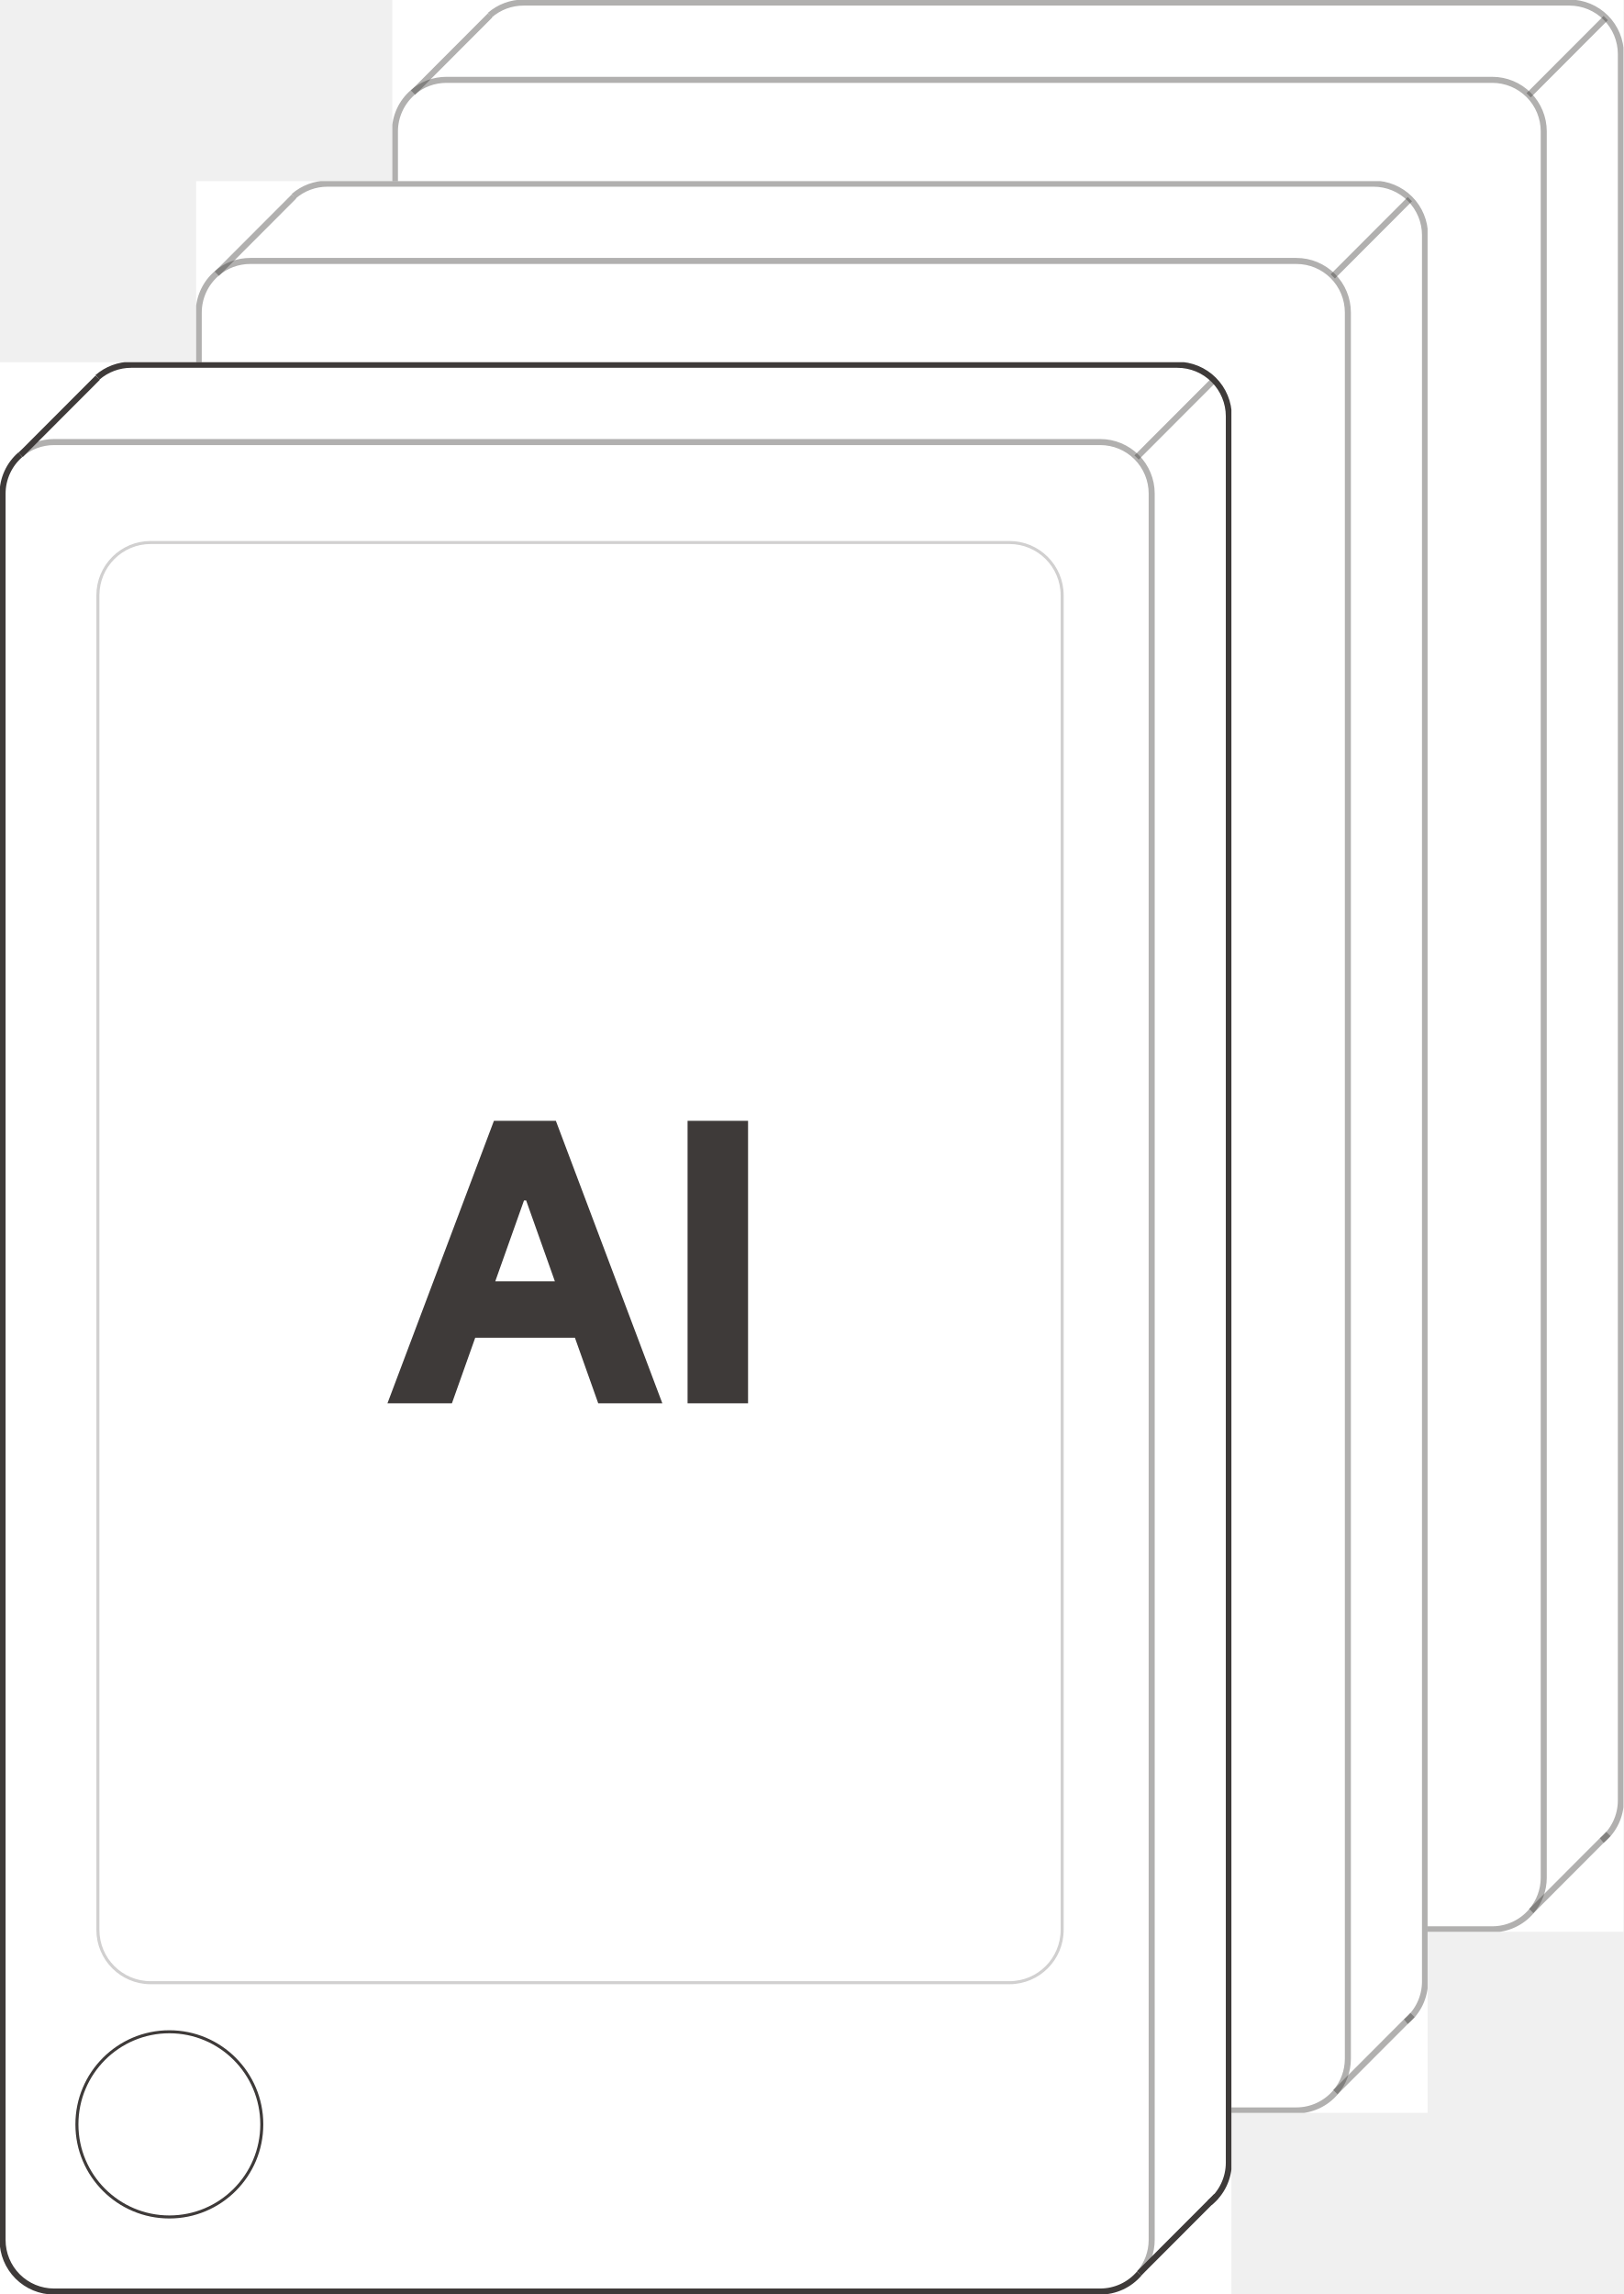
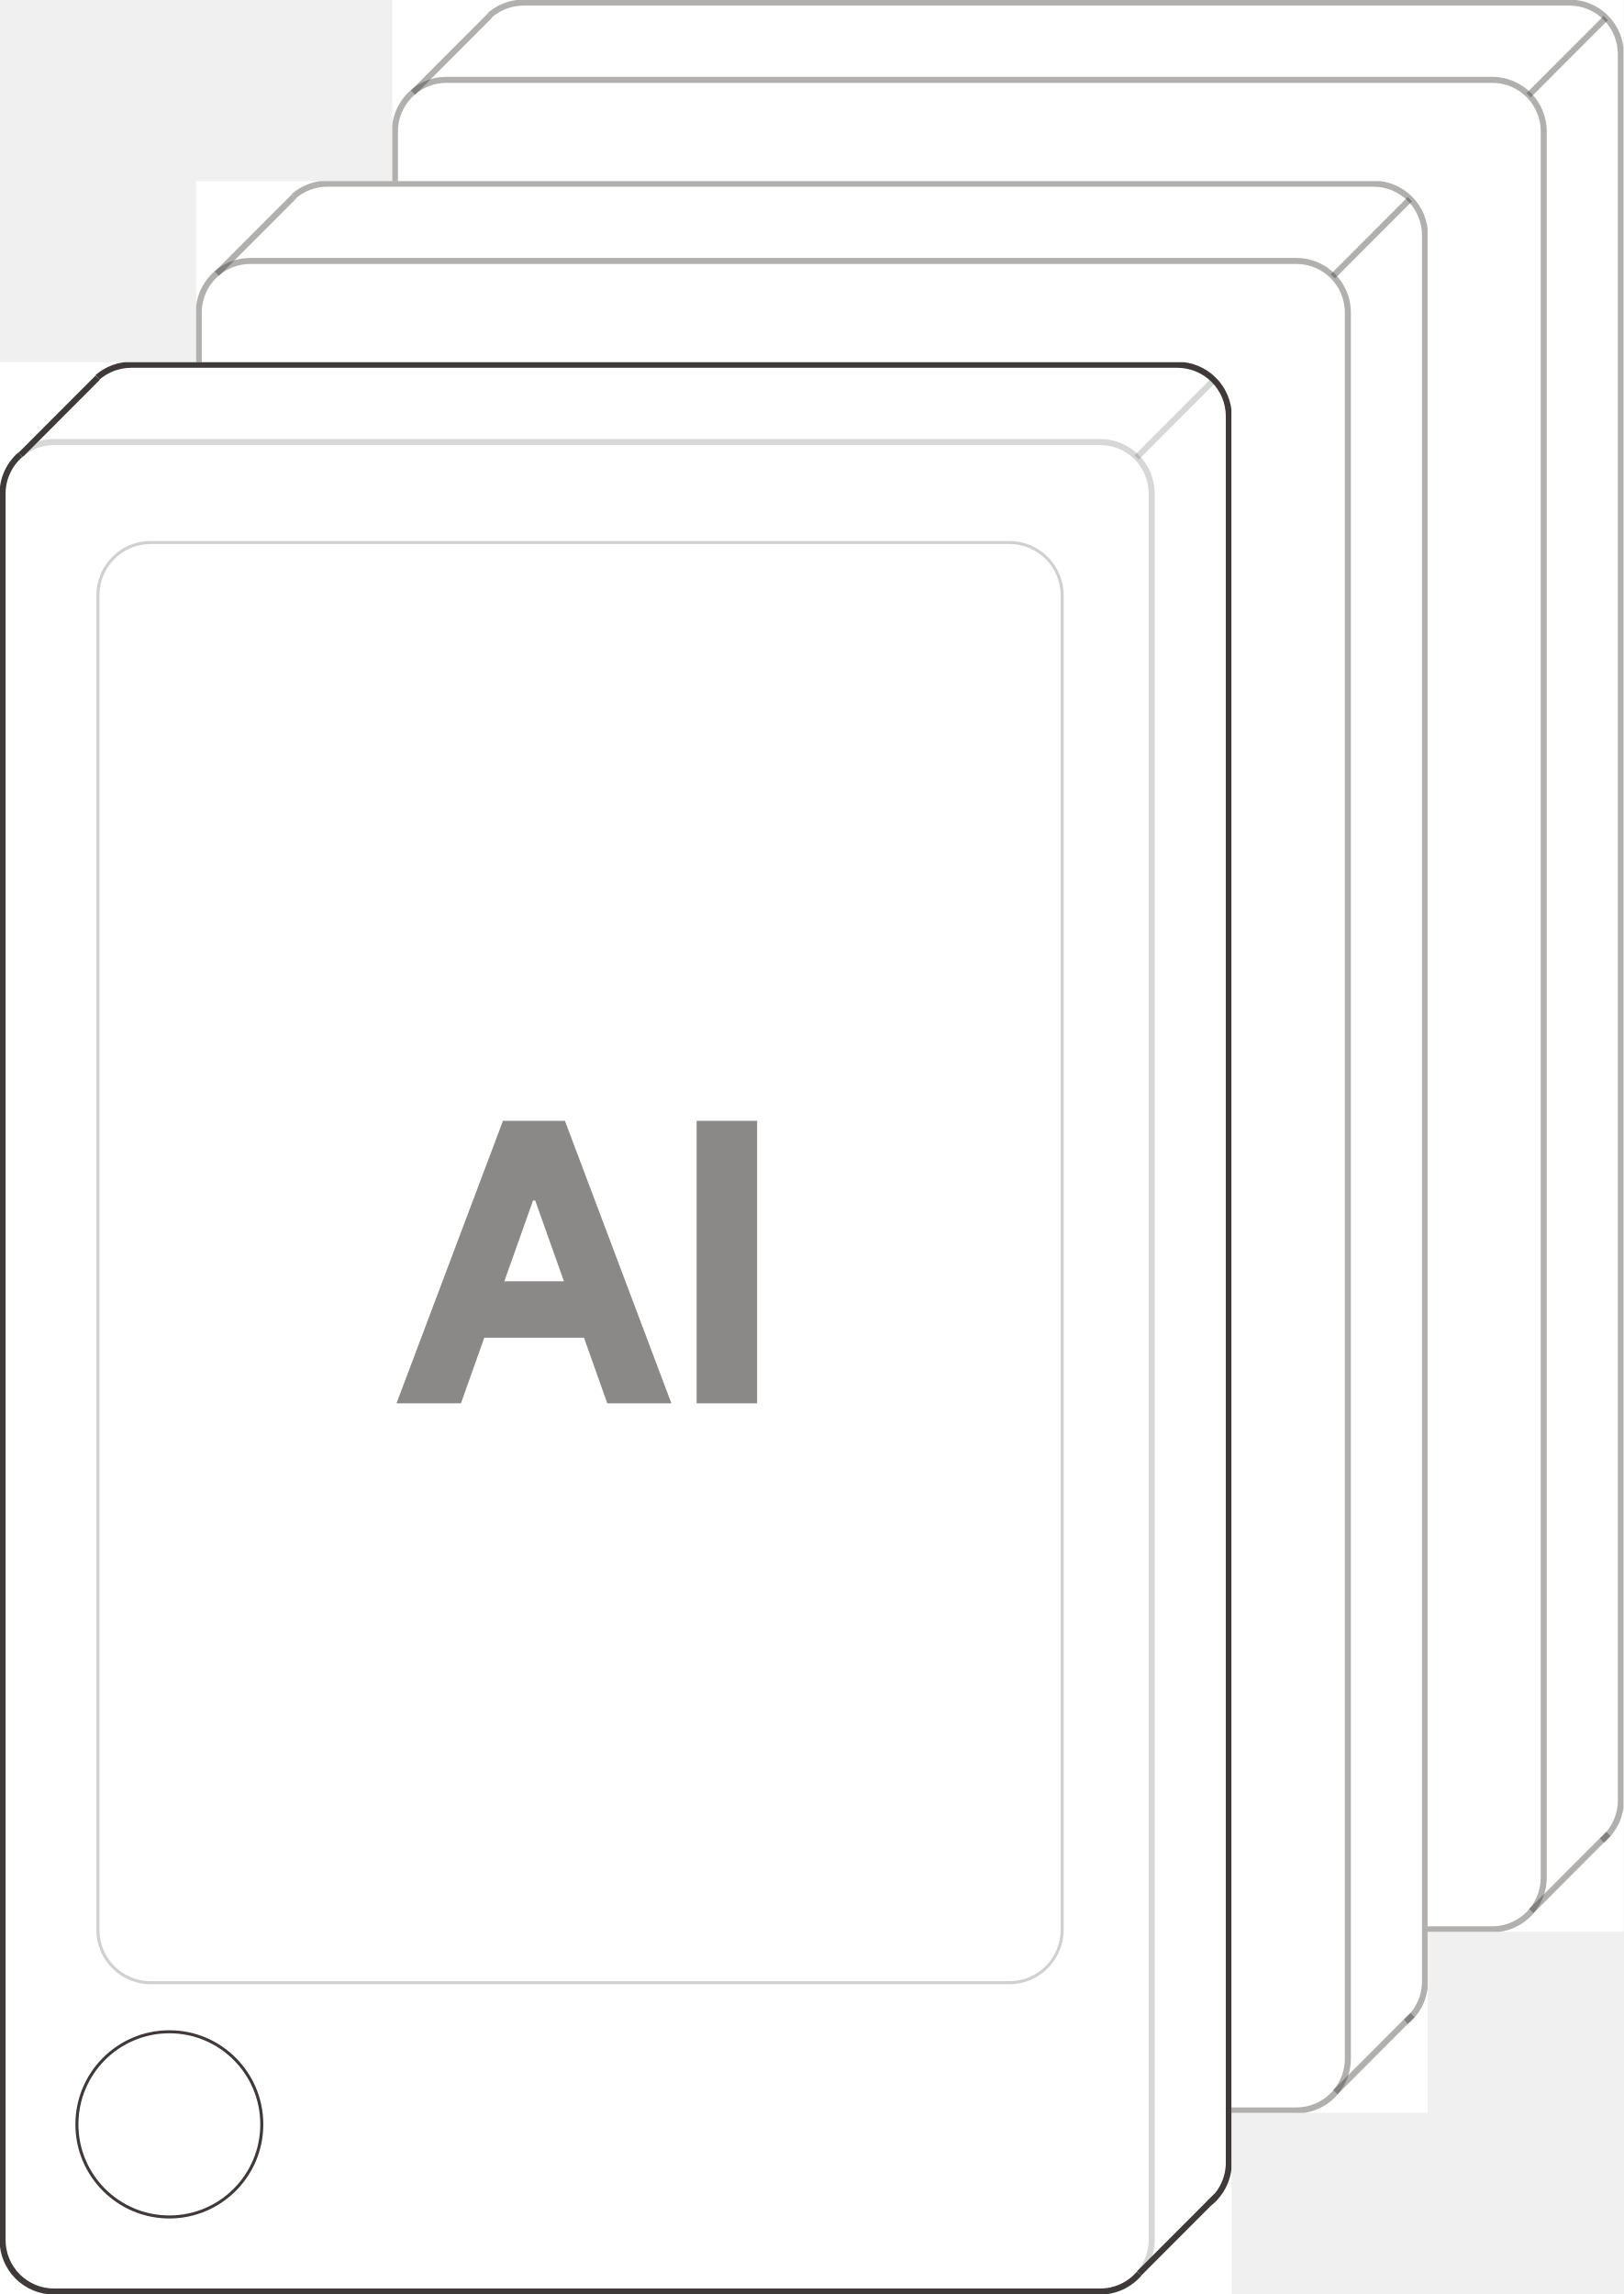
<svg xmlns="http://www.w3.org/2000/svg" width="538" height="760" viewBox="0 0 538 760" fill="none">
  <g clip-path="url(#clip0_825_113)">
    <rect width="407.893" height="640" transform="translate(130)" fill="white" />
    <path d="M162.282 5.026C165.379 2.335 169.341 0.854 173.44 0.853H520.007C524.525 0.853 528.858 2.651 532.052 5.852C535.247 9.053 537.042 13.394 537.042 17.92V596.48C537.043 599.028 536.474 601.544 535.377 603.843C534.281 606.142 532.684 608.166 530.705 609.766" stroke="#3E3A39" stroke-opacity="0.4" stroke-width="2" />
    <path d="M507.374 633.207C505.778 635.077 503.796 636.579 501.566 637.61C499.336 638.641 496.909 639.177 494.453 639.181H147.887C143.369 639.181 139.036 637.383 135.841 634.182C132.646 630.981 130.852 626.64 130.852 622.114V43.554C130.852 41.108 131.377 38.691 132.391 36.467C133.405 34.242 134.884 32.262 136.729 30.66" stroke="#3E3A39" stroke-opacity="0.4" stroke-width="2" />
    <path d="M136.729 30.626C139.826 27.936 143.787 26.454 147.887 26.453H494.453C498.971 26.453 503.304 28.252 506.499 31.452C509.693 34.653 511.488 38.994 511.488 43.52V622.08C511.487 626.152 510.028 630.089 507.374 633.173" stroke="#3E3A39" stroke-opacity="0.4" stroke-width="2" />
    <path d="M162.367 5.12L136.814 30.72" stroke="#3E3A39" stroke-opacity="0.4" stroke-width="2" />
    <path d="M532.033 5.973L506.48 31.573" stroke="#3E3A39" stroke-opacity="0.4" stroke-width="2" />
    <path d="M532.885 607.573L507.332 633.173" stroke="#3E3A39" stroke-opacity="0.4" stroke-width="2" />
    <path d="M275.993 301.253L311.273 207.653H331.793L367.073 301.253H345.833L321.953 234.053H321.233L297.353 301.253H275.993ZM342.473 260.813L347.393 279.533H296.753L301.433 260.813H342.473ZM331.606 391.253H311.566V297.653H331.606V391.253Z" fill="#3E3A39" />
  </g>
  <g clip-path="url(#clip1_825_113)">
    <rect width="408" height="640" transform="translate(65 60)" fill="white" />
    <path d="M97.29 65.026C100.388 62.335 104.351 60.854 108.451 60.853H455.108C459.627 60.853 463.961 62.651 467.157 65.852C470.352 69.053 472.148 73.394 472.148 77.92V656.48C472.148 659.028 471.579 661.544 470.483 663.843C469.386 666.142 467.789 668.166 465.809 669.766" stroke="#3E3A39" stroke-opacity="0.4" stroke-width="2" />
    <path d="M442.473 693.207C440.876 695.077 438.894 696.579 436.663 697.61C434.432 698.641 432.005 699.177 429.548 699.181H82.891C78.372 699.181 74.038 697.383 70.842 694.182C67.647 690.981 65.852 686.64 65.852 682.114V103.554C65.852 101.108 66.377 98.692 67.391 96.467C68.406 94.242 69.885 92.262 71.73 90.66" stroke="#3E3A39" stroke-opacity="0.4" stroke-width="2" />
    <path d="M71.731 90.626C74.828 87.936 78.791 86.454 82.891 86.453H429.548C434.068 86.453 438.402 88.251 441.597 91.452C444.793 94.653 446.588 98.994 446.588 103.52V682.08C446.587 686.152 445.127 690.089 442.473 693.173" stroke="#3E3A39" stroke-opacity="0.4" stroke-width="2" />
    <path d="M97.375 65.12L71.815 90.72" stroke="#3E3A39" stroke-opacity="0.4" stroke-width="2" />
    <path d="M467.139 65.973L441.579 91.573" stroke="#3E3A39" stroke-opacity="0.4" stroke-width="2" />
    <path d="M467.99 667.573L442.431 693.173" stroke="#3E3A39" stroke-opacity="0.4" stroke-width="2" />
    <path d="M211.043 361.253L246.323 267.653H266.843L302.123 361.253H280.883L257.003 294.053H256.283L232.403 361.253H211.043ZM277.523 320.813L282.443 339.533H231.803L236.483 320.813H277.523ZM266.657 451.253H246.617V357.653H266.657V451.253Z" fill="#3E3A39" />
  </g>
  <g clip-path="url(#clip2_825_113)">
    <rect width="408" height="640" transform="translate(0 120)" fill="white" />
    <path d="M32.29 125.026C35.388 122.335 39.351 120.854 43.451 120.853H390.108C394.627 120.853 398.961 122.651 402.157 125.852C405.352 129.053 407.148 133.394 407.148 137.92V716.48C407.148 719.028 406.579 721.544 405.483 723.843C404.386 726.142 402.789 728.166 400.809 729.766" stroke="#3E3A39" stroke-width="2" />
    <path d="M377.473 753.207C375.876 755.077 373.894 756.579 371.663 757.61C369.432 758.641 367.005 759.177 364.548 759.181H17.891C13.372 759.181 9.038 757.383 5.842 754.182C2.647 750.981 0.852 746.64 0.852 742.114V163.554C0.852 161.108 1.377 158.692 2.391 156.467C3.405 154.242 4.885 152.262 6.73 150.66" stroke="#3E3A39" stroke-width="2" />
-     <path d="M6.73 150.626C9.828 147.936 13.791 146.454 17.892 146.453H364.548C369.068 146.453 373.402 148.251 376.597 151.452C379.793 154.653 381.588 158.994 381.588 163.52V742.08C381.587 746.152 380.127 750.089 377.473 753.173" stroke="#3E3A39" stroke-opacity="0.4" stroke-width="2" />
+     <path d="M6.73 150.626C9.828 147.936 13.791 146.454 17.892 146.453H364.548C369.068 146.453 373.402 148.251 376.597 151.452C379.793 154.653 381.588 158.994 381.588 163.52V742.08C381.587 746.152 380.127 750.089 377.473 753.173" stroke="#3E3A39" stroke-opacity="0.2" stroke-width="2" />
    <g opacity="0.4">
      <path d="M334.457 179.733H49.901C40.255 179.733 32.435 187.565 32.435 197.227V639.373C32.435 649.034 40.255 656.866 49.901 656.866H334.457C344.103 656.866 351.923 649.034 351.923 639.373V197.227C351.923 187.565 344.103 179.733 334.457 179.733Z" stroke="#3E3A39" stroke-opacity="0.6" />
    </g>
    <path d="M56.112 734.477C73.028 734.477 86.741 720.742 86.741 703.799C86.741 686.857 73.028 673.122 56.112 673.122C39.197 673.122 25.483 686.857 25.483 703.799C25.483 720.742 39.197 734.477 56.112 734.477Z" stroke="#3E3A39" />
    <path d="M32.375 125.12L6.815 150.72" stroke="#3E3A39" stroke-width="2" />
-     <path d="M402.139 125.973L376.579 151.573" stroke="#3E3A39" stroke-opacity="0.4" stroke-width="2" />
+     <path d="M402.139 125.973L376.579 151.573" stroke="#3E3A39" stroke-opacity="0.2" stroke-width="2" />
    <path d="M402.99 727.573L377.431 753.173" stroke="#3E3A39" stroke-width="2" />
-     <path d="M128.373 464.92L163.653 371.32H184.173L219.453 464.92H198.213L174.333 397.72H173.613L149.733 464.92H128.373ZM194.853 424.48L199.773 443.2H149.133L153.813 424.48H194.853ZM247.853 464.92H227.813V371.32H247.853V464.92Z" fill="#3E3A39" />
+     <path d="M131.373 464.92L166.653 371.32H187.173L222.453 464.92H201.213L177.333 397.72H176.613L152.733 464.92H131.373ZM197.853 424.48L202.773 443.2H152.133L156.813 424.48H197.853ZM250.853 464.92H230.813V371.32H250.853V464.92Z" fill="#3E3A39" fill-opacity="0.6" />
  </g>
  <defs>
    <clipPath id="clip0_825_113">
      <rect width="407.893" height="640" fill="white" transform="translate(130)" />
    </clipPath>
    <clipPath id="clip1_825_113">
      <rect width="408" height="640" fill="white" transform="translate(65 60)" />
    </clipPath>
    <clipPath id="clip2_825_113">
      <rect width="408" height="640" fill="white" transform="translate(0 120)" />
    </clipPath>
  </defs>
</svg>
